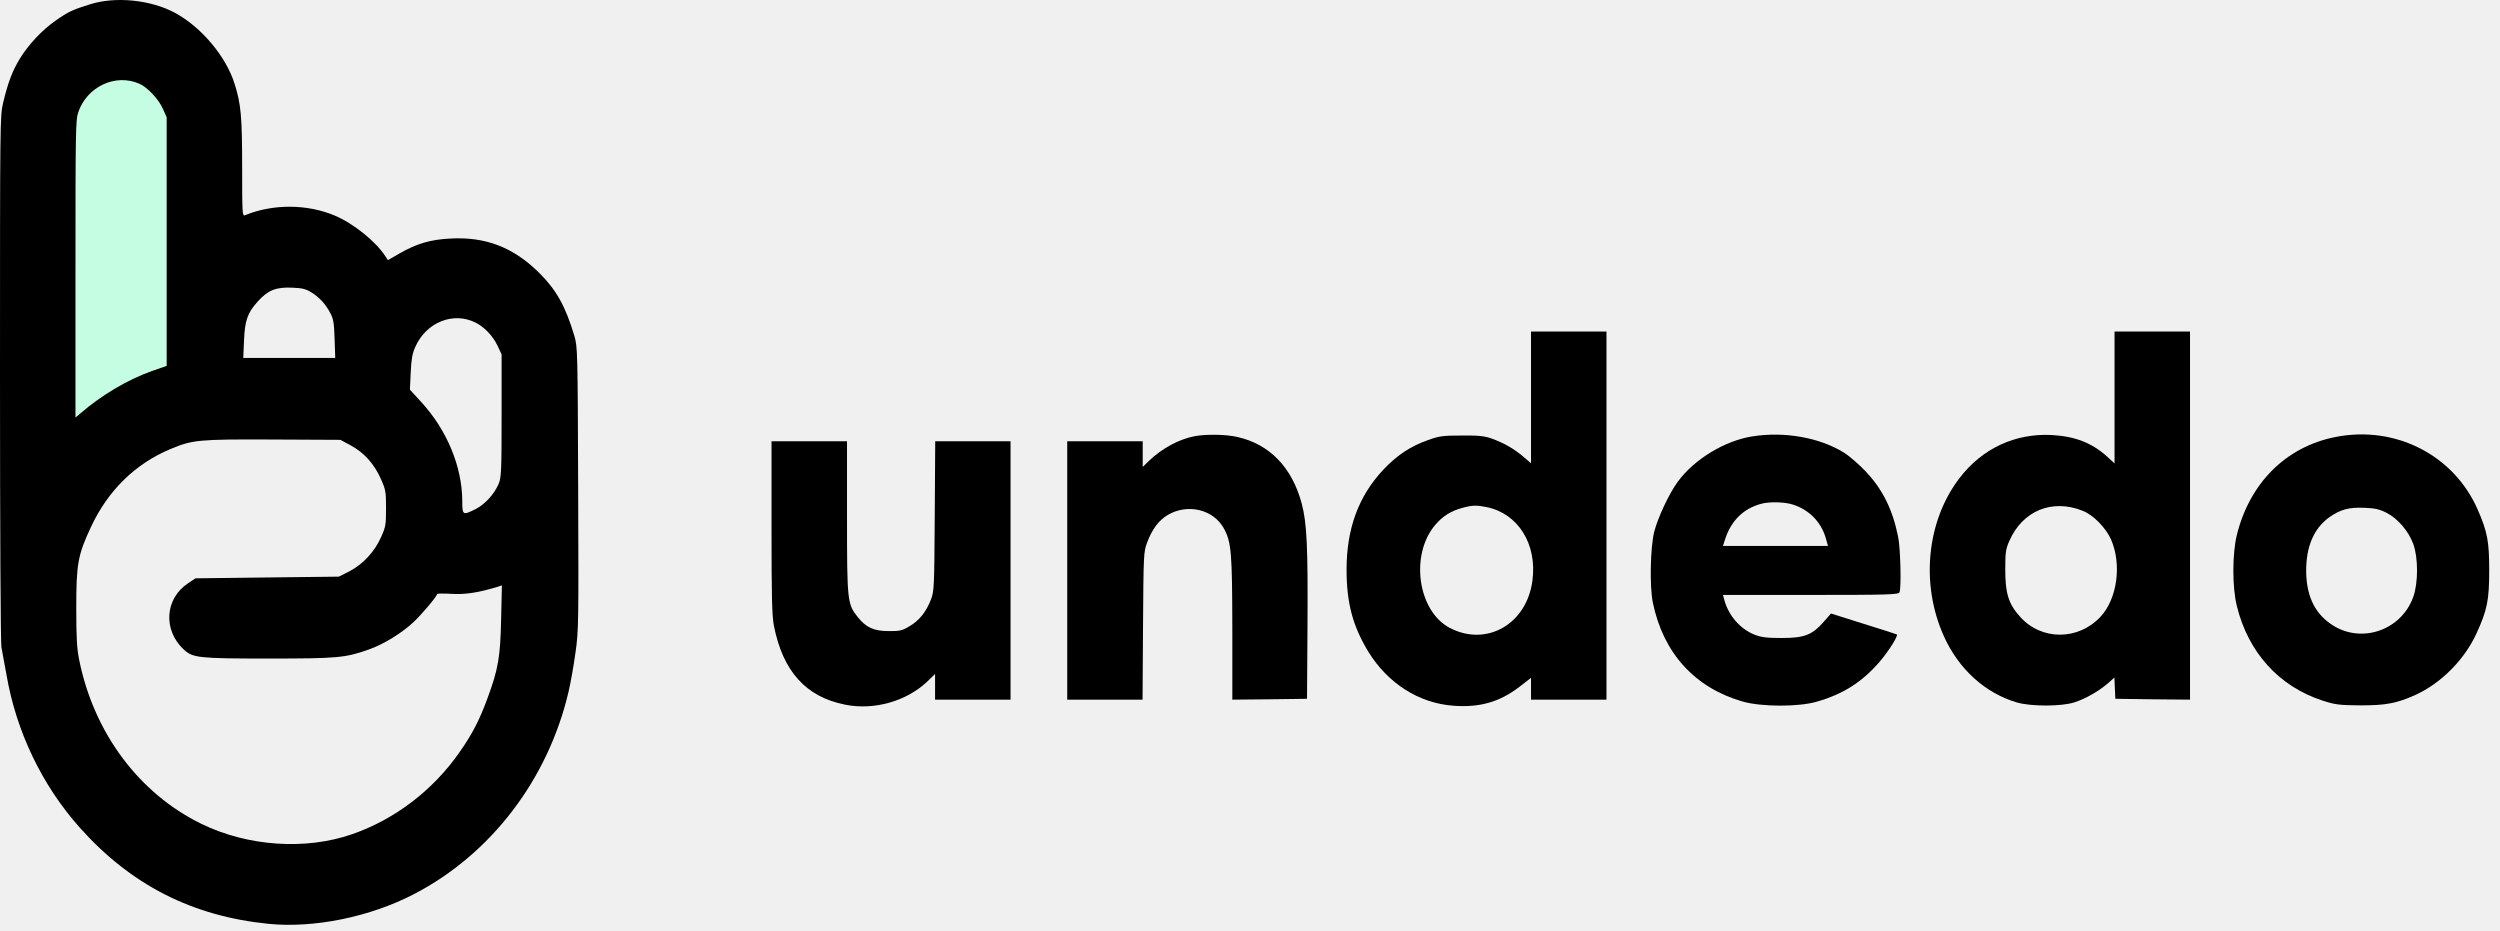
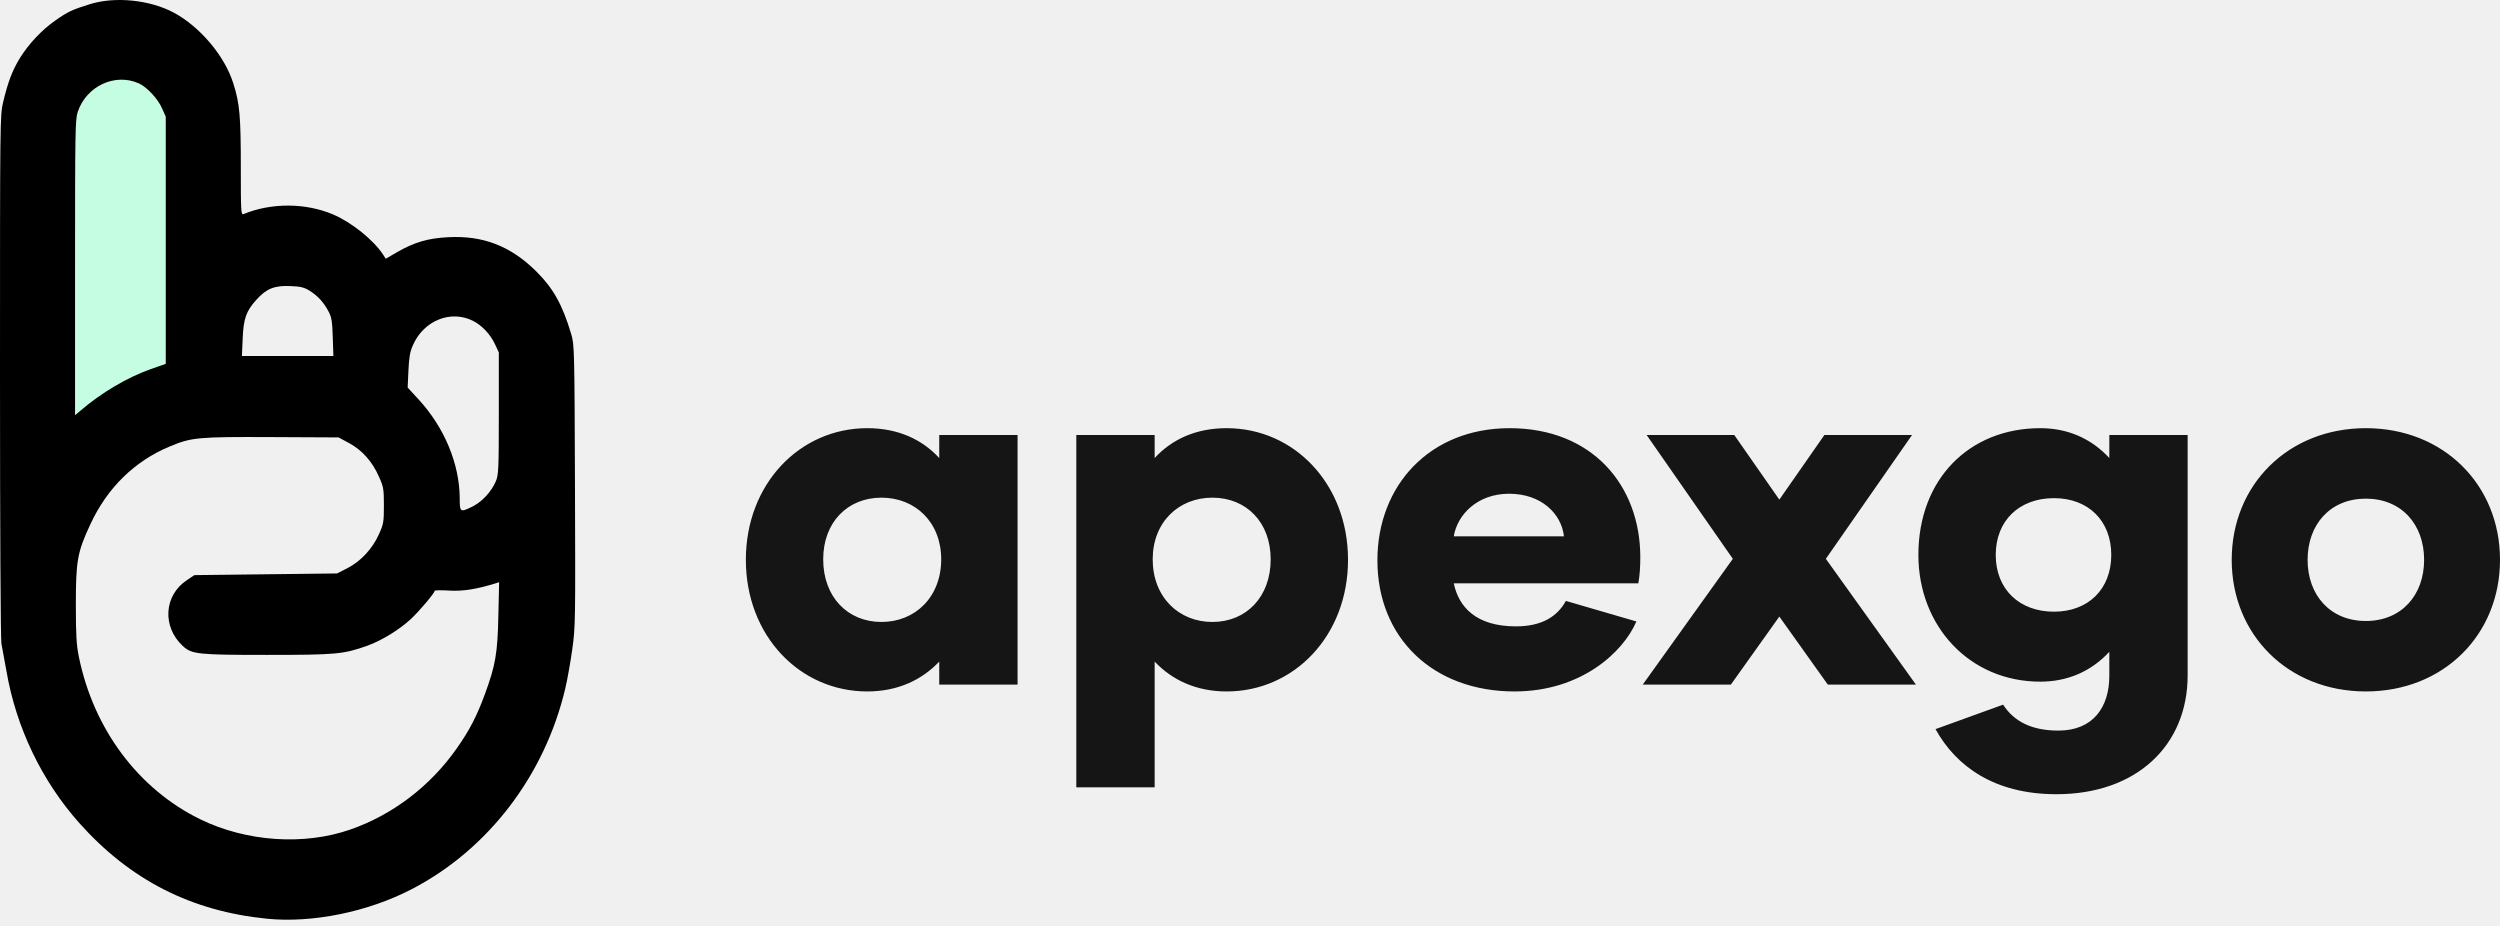
- <svg xmlns="http://www.w3.org/2000/svg" width="180" height="67" viewBox="0 0 180 67" fill="none">
-   <g clip-path="url(#clip0)">
-     <path d="M4.172 31.327V5.967L6.95 4.475H11.117C12.228 4.475 13.432 5.47 13.895 5.967V26.851L12.506 28.343L6.95 31.327H4.172Z" fill="#C5FDE2" />
-     <path d="M6.476 0.312C5.219 0.701 4.891 0.859 3.996 1.491C3.034 2.16 2.072 3.181 1.426 4.227C0.883 5.126 0.577 5.929 0.226 7.4C0 8.348 0 8.652 0 27.231C0 38.271 0.045 46.308 0.102 46.6C0.158 46.88 0.317 47.767 0.464 48.57C1.166 52.667 3.023 56.534 5.74 59.586C9.431 63.72 13.846 65.969 19.337 66.516C22.62 66.844 26.661 66.018 29.831 64.364C35.345 61.495 39.443 56.133 40.926 49.846C41.085 49.178 41.311 47.889 41.436 46.977C41.662 45.408 41.662 44.861 41.628 35.159C41.594 25.237 41.583 24.957 41.356 24.191C40.722 22.064 40.066 20.884 38.832 19.656C36.975 17.808 34.96 17.03 32.413 17.176C30.986 17.249 30.001 17.541 28.767 18.246L27.929 18.732L27.748 18.452C27.058 17.383 25.439 16.081 24.103 15.522C22.122 14.683 19.642 14.671 17.638 15.498C17.446 15.583 17.435 15.364 17.435 12.081C17.435 8.434 17.355 7.485 16.891 6.038C16.28 4.069 14.491 1.941 12.589 0.919C10.846 -0.017 8.31 -0.272 6.476 0.312ZM10.053 6.038C10.631 6.294 11.434 7.157 11.729 7.838L12.001 8.446V17.395V26.343L10.925 26.72C9.204 27.328 7.314 28.447 5.808 29.748L5.434 30.064V19.377C5.434 9.54 5.446 8.64 5.627 8.105C6.249 6.233 8.332 5.26 10.053 6.038ZM22.427 21.054C23.016 21.431 23.435 21.881 23.786 22.55C24.001 22.951 24.058 23.255 24.091 24.398L24.137 25.772H20.831H17.514L17.57 24.508C17.627 23.085 17.82 22.526 18.544 21.723C19.28 20.896 19.869 20.653 21.069 20.714C21.759 20.738 22.031 20.811 22.427 21.054ZM34.247 23.231C34.881 23.547 35.492 24.191 35.832 24.909L36.115 25.517V29.93C36.115 33.991 36.092 34.38 35.9 34.843C35.583 35.584 34.926 36.302 34.247 36.654C33.318 37.116 33.284 37.104 33.284 36.071C33.273 33.602 32.186 30.964 30.318 28.933L29.514 28.058L29.571 26.83C29.616 25.857 29.684 25.456 29.899 24.982C30.68 23.206 32.639 22.416 34.247 23.231ZM25.28 32.083C26.231 32.605 26.956 33.42 27.431 34.502C27.771 35.256 27.794 35.414 27.794 36.593C27.794 37.773 27.771 37.931 27.443 38.66C26.978 39.718 26.129 40.63 25.167 41.129L24.397 41.518L19.235 41.578L14.072 41.639L13.529 42.004C11.865 43.111 11.729 45.372 13.235 46.77C13.88 47.366 14.299 47.415 19.314 47.415C24.341 47.415 24.873 47.366 26.605 46.746C27.624 46.381 28.914 45.591 29.752 44.813C30.341 44.266 31.473 42.928 31.473 42.77C31.473 42.734 31.948 42.721 32.526 42.758C33.499 42.819 34.496 42.661 35.877 42.235L36.137 42.15L36.081 44.57C36.024 47.305 35.877 48.169 35.096 50.284C34.53 51.828 33.998 52.862 33.092 54.151C31.179 56.899 28.439 58.99 25.36 60.06C22.008 61.227 17.842 60.947 14.502 59.318C10.019 57.13 6.77 52.789 5.706 47.536C5.536 46.697 5.491 45.98 5.491 43.767C5.491 40.606 5.604 39.961 6.544 37.955C7.766 35.317 9.748 33.383 12.284 32.326C13.857 31.669 14.299 31.62 19.642 31.645L24.51 31.669L25.28 32.083Z" fill="black" />
-   </g>
-   <path d="M110.233 28.61V33.352L109.644 32.854C108.976 32.294 108.308 31.905 107.402 31.577C106.904 31.395 106.463 31.346 105.251 31.358C103.904 31.358 103.61 31.395 102.817 31.686C101.538 32.136 100.576 32.781 99.579 33.838C97.813 35.735 96.953 38.057 96.953 41.012C96.953 43.407 97.394 45.073 98.526 46.934C99.93 49.207 102.161 50.63 104.64 50.812C106.531 50.958 107.968 50.545 109.384 49.462L110.233 48.806V49.584V50.374H112.949H115.666V37.121V23.868H112.949H110.233V28.61ZM107.04 36.513C109.304 36.975 110.686 39.176 110.335 41.803C109.927 44.939 107.029 46.593 104.38 45.207C102.07 43.991 101.504 39.93 103.349 37.778C103.893 37.146 104.482 36.781 105.308 36.562C106.021 36.367 106.327 36.367 107.04 36.513Z" fill="black" />
-   <path d="M152.247 28.622V33.364L151.715 32.877C150.605 31.88 149.417 31.418 147.718 31.321C145.103 31.187 142.726 32.282 141.096 34.409C138.718 37.498 138.265 42.057 139.963 45.814C141.028 48.185 142.941 49.912 145.228 50.581C146.247 50.873 148.42 50.873 149.36 50.569C150.152 50.313 151.092 49.778 151.76 49.207L152.236 48.781L152.27 49.547L152.304 50.313L154.998 50.35L157.681 50.374V37.121V23.868H154.964H152.247V28.622ZM149.96 36.78C150.73 37.084 151.624 38.008 151.998 38.847C152.779 40.647 152.439 43.115 151.239 44.404C149.643 46.118 147.005 46.13 145.465 44.428C144.616 43.492 144.379 42.738 144.379 41.012C144.379 39.759 144.413 39.54 144.673 38.945C145.624 36.768 147.764 35.893 149.96 36.78Z" fill="black" />
-   <path d="M86.011 31.406C84.879 31.625 83.668 32.282 82.739 33.169L82.275 33.619V32.695V31.771H79.558H76.841V41.072V50.374H79.546H82.264L82.298 45.048C82.332 39.881 82.343 39.723 82.592 39.066C82.954 38.093 83.43 37.461 84.086 37.072C85.524 36.233 87.37 36.683 88.117 38.045C88.66 39.042 88.717 39.759 88.728 45.304V50.374L91.423 50.349L94.106 50.313L94.14 44.963C94.174 39.358 94.094 37.644 93.721 36.245C93.03 33.668 91.423 31.99 89.113 31.467C88.287 31.272 86.86 31.248 86.011 31.406Z" fill="black" />
-   <path d="M126.182 31.418C124.201 31.722 121.993 33.06 120.815 34.665C120.193 35.492 119.366 37.267 119.106 38.276C118.823 39.395 118.766 42.227 119.004 43.383C119.751 47.018 122.016 49.511 125.457 50.508C126.804 50.897 129.488 50.909 130.812 50.52C132.714 49.973 134.05 49.121 135.318 47.663C135.952 46.933 136.676 45.79 136.575 45.681C136.563 45.668 135.488 45.316 134.186 44.915L131.831 44.173L131.299 44.781C130.472 45.717 129.918 45.936 128.287 45.936C127.212 45.936 126.804 45.887 126.318 45.693C125.287 45.279 124.45 44.319 124.144 43.176L124.053 42.835H130.382C136.031 42.835 136.699 42.811 136.767 42.641C136.903 42.276 136.835 39.48 136.665 38.653C136.28 36.719 135.567 35.261 134.356 33.972C133.88 33.461 133.167 32.841 132.759 32.586C131.016 31.503 128.48 31.053 126.182 31.418ZM129.091 36.33C130.269 36.707 131.129 37.595 131.457 38.75L131.616 39.309H127.835H124.053L124.212 38.811C124.653 37.473 125.536 36.61 126.816 36.27C127.393 36.112 128.503 36.136 129.091 36.33Z" fill="black" />
-   <path d="M168.139 31.467C164.584 32.172 161.98 34.774 161.052 38.519C160.724 39.881 160.712 42.252 161.052 43.626C161.867 46.969 164.086 49.426 167.233 50.447C168.139 50.739 168.445 50.775 169.95 50.787C171.785 50.787 172.566 50.642 173.913 50.033C175.758 49.195 177.445 47.492 178.306 45.608C179.075 43.93 179.223 43.225 179.223 41.072C179.223 38.993 179.098 38.3 178.396 36.695C176.675 32.756 172.452 30.604 168.139 31.467ZM171.841 36.926C172.645 37.34 173.415 38.239 173.754 39.163C174.117 40.136 174.117 41.984 173.754 42.981C172.86 45.462 169.871 46.41 167.766 44.89C166.611 44.076 166.045 42.811 166.045 41.072C166.045 39.346 166.599 38.057 167.675 37.267C168.49 36.683 169.113 36.513 170.234 36.562C170.992 36.586 171.343 36.671 171.841 36.926Z" fill="black" />
-   <path d="M55.55 37.96C55.55 43.042 55.584 44.319 55.72 45.048C56.366 48.331 58.019 50.179 60.86 50.739C62.932 51.152 65.242 50.496 66.736 49.097L67.325 48.526V49.45V50.374H70.042H72.759V41.072V31.771H70.042H67.336L67.302 37.145C67.268 42.325 67.257 42.556 67.03 43.164C66.679 44.063 66.192 44.672 65.491 45.085C64.97 45.401 64.777 45.45 63.985 45.438C62.921 45.438 62.355 45.182 61.755 44.428C61.007 43.492 60.985 43.273 60.985 37.206V31.771H58.268H55.55V37.96Z" fill="black" />
-   <defs>
-     <clipPath id="clip0">
-       <rect width="41.644" height="66.587" fill="white" />
-     </clipPath>
-   </defs>
+ <svg xmlns="http://www.w3.org/2000/svg" width="181" height="67" viewBox="0 0 181 67" fill="none">
+   <path d="M4.172 31.327V5.967L6.95 4.475H11.117C12.228 4.475 13.432 5.47 13.895 5.967V26.851L12.506 28.343L6.95 31.327H4.172Z" fill="#C5FDE2" />
+   <path d="M6.476 0.312C5.219 0.701 4.891 0.859 3.996 1.491C3.034 2.16 2.072 3.181 1.426 4.227C0.883 5.126 0.577 5.929 0.226 7.4C0 8.348 0 8.652 0 27.231C0 38.271 0.045 46.308 0.102 46.6C0.158 46.88 0.317 47.767 0.464 48.57C1.166 52.667 3.023 56.534 5.74 59.586C9.431 63.72 13.846 65.969 19.337 66.516C22.62 66.844 26.661 66.018 29.831 64.364C35.345 61.495 39.443 56.133 40.926 49.846C41.085 49.178 41.311 47.889 41.436 46.977C41.662 45.408 41.662 44.861 41.628 35.159C41.594 25.237 41.583 24.957 41.356 24.191C40.722 22.064 40.066 20.884 38.832 19.656C36.975 17.808 34.96 17.03 32.413 17.176C30.986 17.249 30.001 17.541 28.767 18.246L27.929 18.732L27.748 18.452C27.058 17.383 25.439 16.081 24.103 15.522C22.122 14.683 19.642 14.671 17.638 15.498C17.446 15.583 17.435 15.364 17.435 12.081C17.435 8.434 17.355 7.485 16.891 6.038C16.28 4.069 14.491 1.941 12.589 0.919C10.846 -0.017 8.31 -0.272 6.476 0.312ZM10.053 6.038C10.631 6.294 11.434 7.157 11.729 7.838L12.001 8.446V17.395V26.343L10.925 26.72C9.204 27.328 7.314 28.447 5.808 29.748L5.434 30.064V19.377C5.434 9.54 5.446 8.64 5.627 8.105C6.249 6.233 8.332 5.26 10.053 6.038ZM22.427 21.054C23.016 21.431 23.435 21.881 23.786 22.55C24.001 22.951 24.058 23.255 24.091 24.398L24.137 25.772H20.831H17.514L17.57 24.508C17.627 23.085 17.82 22.526 18.544 21.723C19.28 20.896 19.869 20.653 21.069 20.714C21.759 20.738 22.031 20.811 22.427 21.054ZM34.247 23.231C34.881 23.547 35.492 24.191 35.832 24.909L36.115 25.517V29.93C36.115 33.991 36.092 34.38 35.9 34.843C35.583 35.584 34.926 36.302 34.247 36.654C33.318 37.116 33.284 37.104 33.284 36.071C33.273 33.602 32.186 30.964 30.318 28.933L29.514 28.058L29.571 26.83C29.616 25.857 29.684 25.456 29.899 24.982C30.68 23.206 32.639 22.416 34.247 23.231ZM25.28 32.083C26.231 32.605 26.956 33.42 27.431 34.502C27.771 35.256 27.794 35.414 27.794 36.593C27.794 37.773 27.771 37.931 27.443 38.66C26.978 39.718 26.129 40.63 25.167 41.129L24.397 41.518L19.235 41.578L14.072 41.639L13.529 42.004C11.865 43.111 11.729 45.372 13.235 46.77C13.88 47.366 14.299 47.415 19.314 47.415C24.341 47.415 24.873 47.366 26.605 46.746C27.624 46.381 28.914 45.591 29.752 44.813C30.341 44.266 31.473 42.928 31.473 42.77C31.473 42.734 31.948 42.721 32.526 42.758C33.499 42.819 34.496 42.661 35.877 42.235L36.137 42.15L36.081 44.57C36.024 47.305 35.877 48.169 35.096 50.284C34.53 51.828 33.998 52.862 33.092 54.151C31.179 56.899 28.439 58.99 25.36 60.06C22.008 61.227 17.842 60.947 14.502 59.318C10.019 57.13 6.77 52.789 5.706 47.536C5.536 46.697 5.491 45.98 5.491 43.767C5.491 40.606 5.604 39.961 6.544 37.955C7.766 35.317 9.748 33.383 12.284 32.326C13.857 31.669 14.299 31.62 19.642 31.645L24.51 31.669L25.28 32.083Z" fill="black" />
+   <path fill-rule="evenodd" clip-rule="evenodd" d="M62.79 50.061C65.023 50.061 66.76 49.21 68.001 47.9V49.565H73.672V31.496H68.001V33.161C66.76 31.815 65.023 31 62.79 31C57.899 31 54 35.039 54 40.53C54 46.022 57.899 50.061 62.79 50.061ZM63.818 45.03C61.373 45.03 59.6 43.223 59.6 40.495C59.6 37.802 61.373 36.031 63.818 36.031C66.264 36.031 68.143 37.802 68.143 40.495C68.143 43.223 66.264 45.03 63.818 45.03H63.818ZM88.807 31C86.574 31 84.837 31.815 83.597 33.161V31.496H77.925V57.005H83.597V47.9C84.837 49.21 86.574 50.061 88.807 50.061C93.698 50.061 97.597 46.022 97.597 40.53C97.597 35.039 93.698 31 88.807 31ZM87.779 45.03C85.333 45.03 83.455 43.223 83.455 40.495C83.455 37.802 85.333 36.031 87.779 36.031C90.225 36.031 91.997 37.802 91.997 40.495C91.997 43.223 90.225 45.03 87.779 45.03ZM109.648 50.061C114.469 50.061 117.517 47.226 118.474 44.994L113.37 43.506C112.768 44.605 111.669 45.349 109.755 45.349C106.848 45.349 105.608 43.931 105.253 42.231H118.616C118.723 41.629 118.758 40.991 118.758 40.353C118.758 35.145 115.284 31 109.294 31C103.516 31 99.724 35.145 99.724 40.566C99.724 46.199 103.765 50.061 109.648 50.061ZM105.253 38.83C105.501 37.306 106.919 35.747 109.259 35.747C111.598 35.747 113.051 37.2 113.229 38.83H105.253ZM138.713 49.565L132.191 40.459L138.43 31.496H132.085L128.824 36.173L125.563 31.496H119.218L125.457 40.459L118.935 49.565H125.315L128.824 44.64L132.333 49.565H138.713ZM152.715 31.496V33.161C151.403 31.744 149.702 31 147.717 31C142.577 31 138.891 34.685 138.891 40.176C138.891 45.313 142.577 49.352 147.717 49.352C149.702 49.352 151.403 48.608 152.715 47.191V48.927C152.715 51.194 151.545 52.895 149.028 52.895C147.079 52.895 145.803 52.222 145.023 51.017L140.131 52.789C141.62 55.481 144.385 57.501 148.886 57.501C154.699 57.501 158.386 53.958 158.386 48.891V31.496H152.715ZM148.709 44.286C146.193 44.286 144.491 42.656 144.491 40.176C144.491 37.696 146.193 36.066 148.709 36.066C151.19 36.066 152.856 37.696 152.856 40.176C152.856 42.656 151.19 44.286 148.709 44.286ZM171.288 50.061C176.924 50.061 181 45.951 181 40.53C181 35.11 176.924 31 171.288 31C165.652 31 161.576 35.11 161.576 40.53C161.576 45.951 165.652 50.061 171.288 50.061ZM171.288 44.959C168.7 44.959 167.07 43.081 167.07 40.53C167.07 37.98 168.7 36.102 171.288 36.102C173.875 36.102 175.506 37.979 175.506 40.53C175.506 43.081 173.875 44.959 171.288 44.959V44.959Z" fill="#151515" />
</svg>
